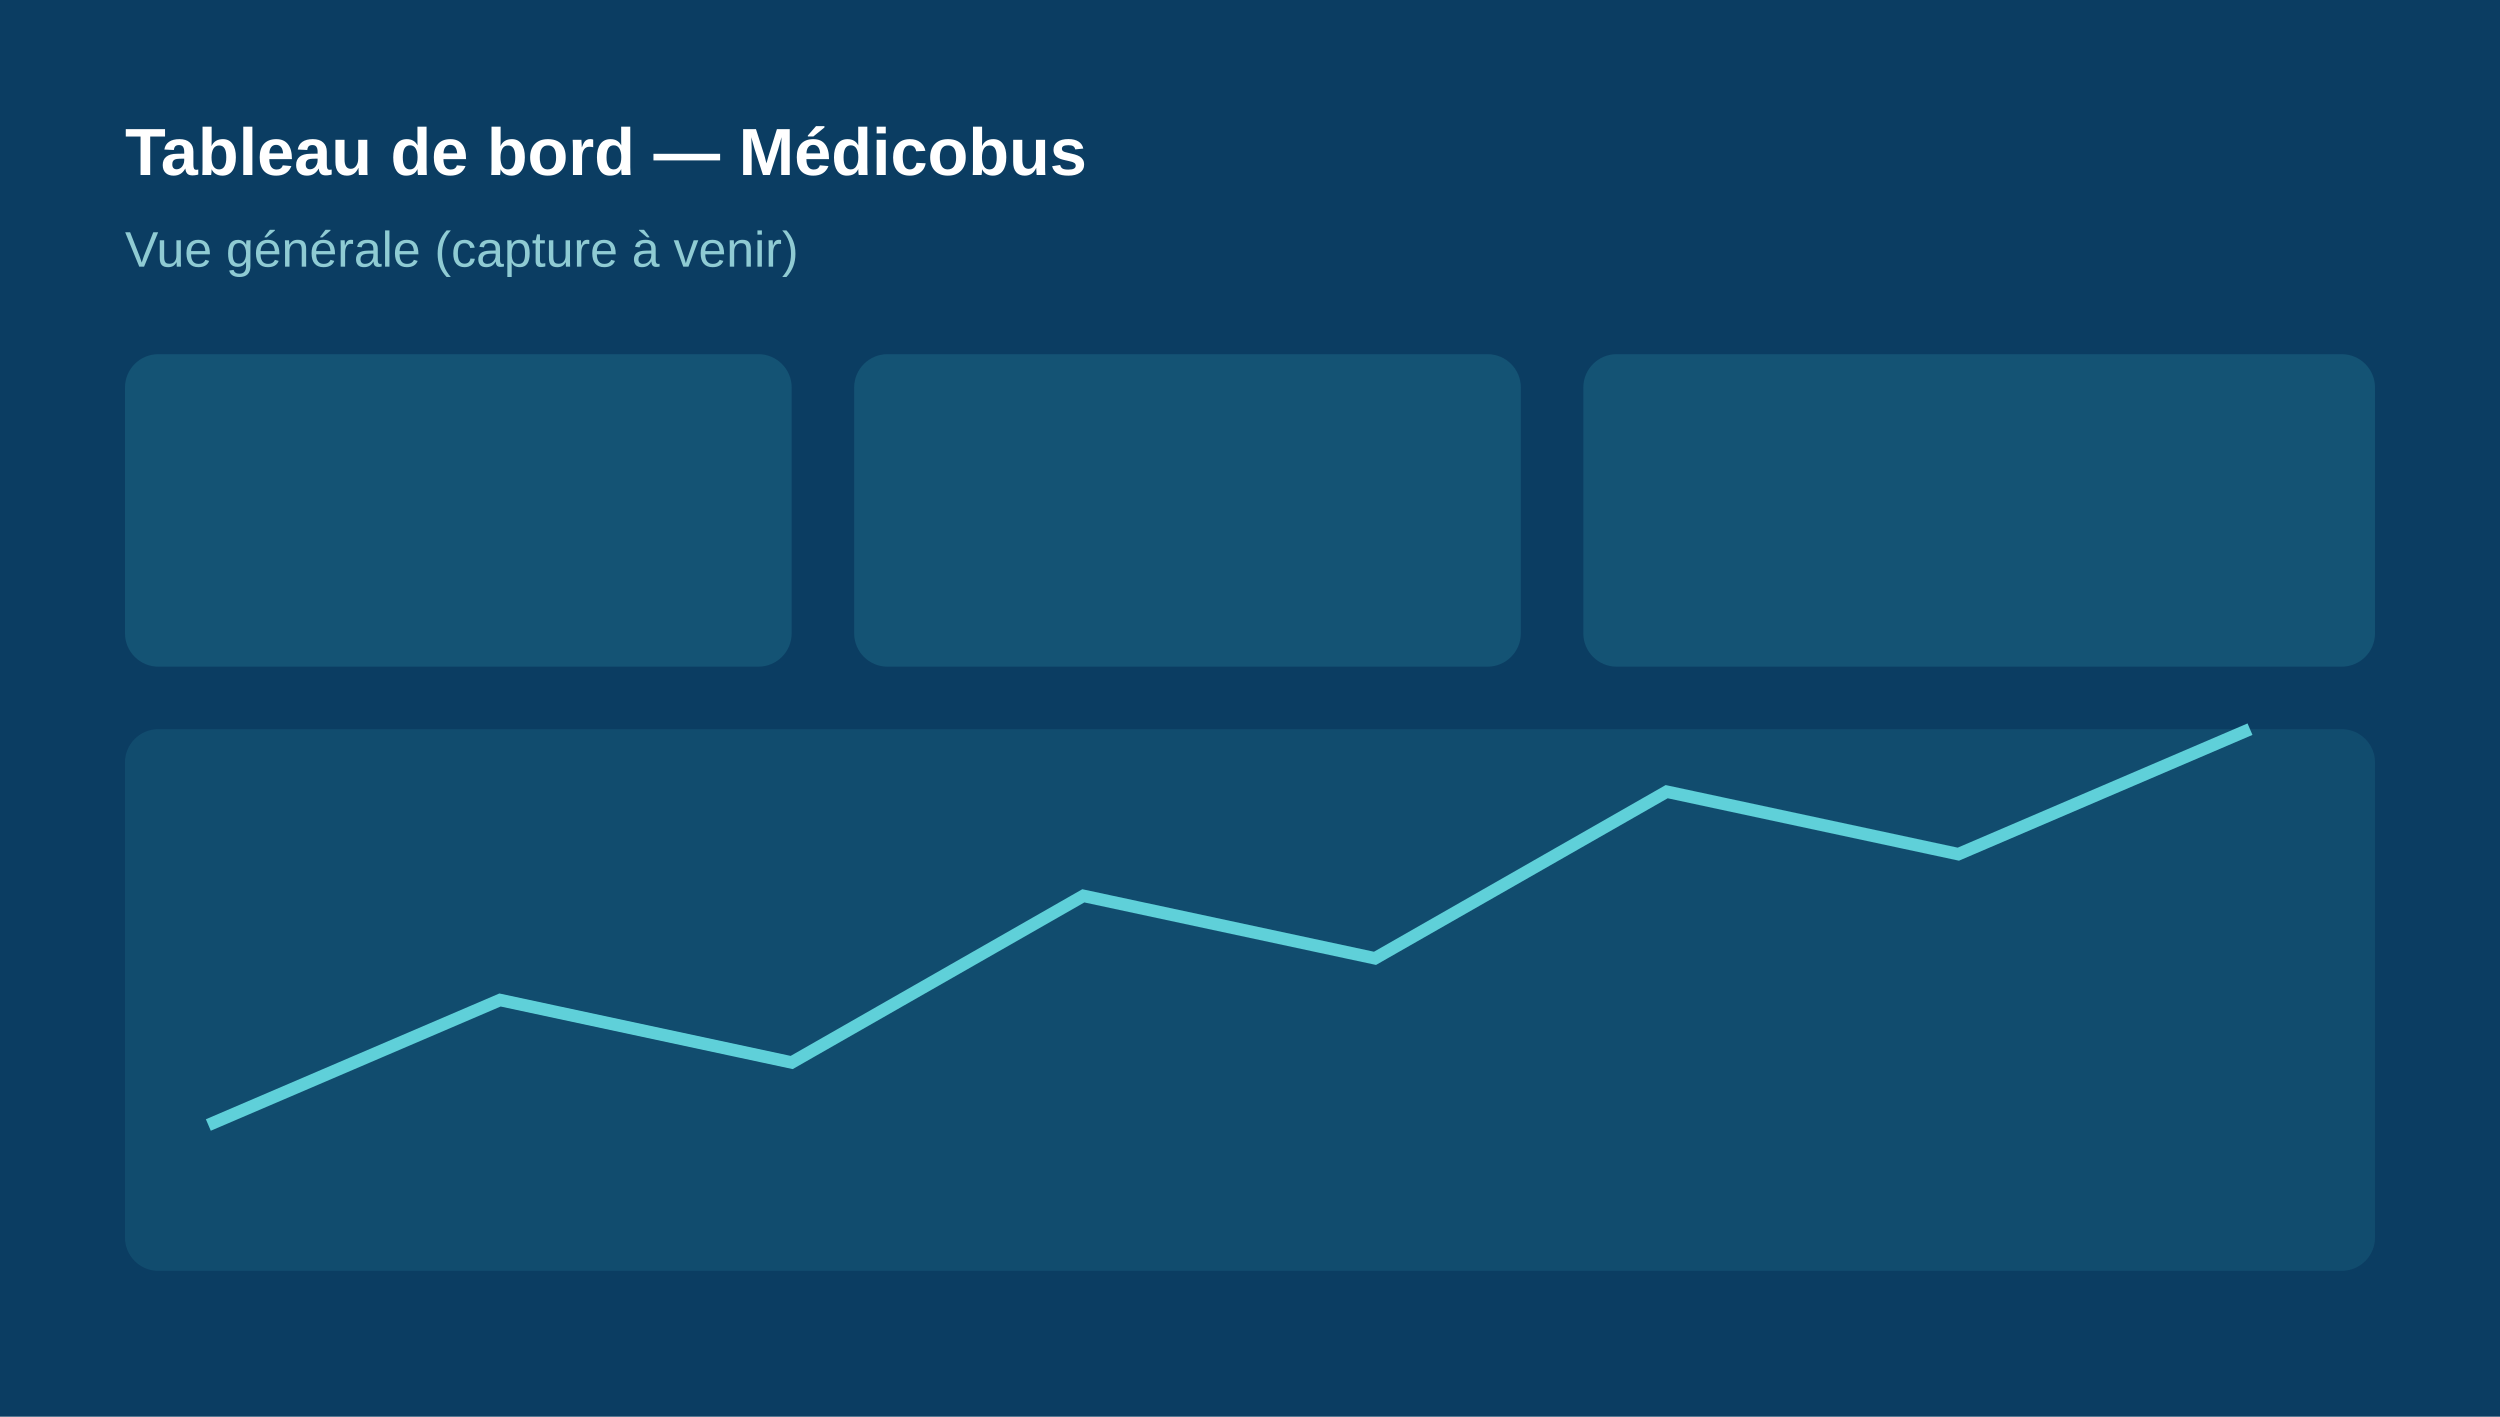
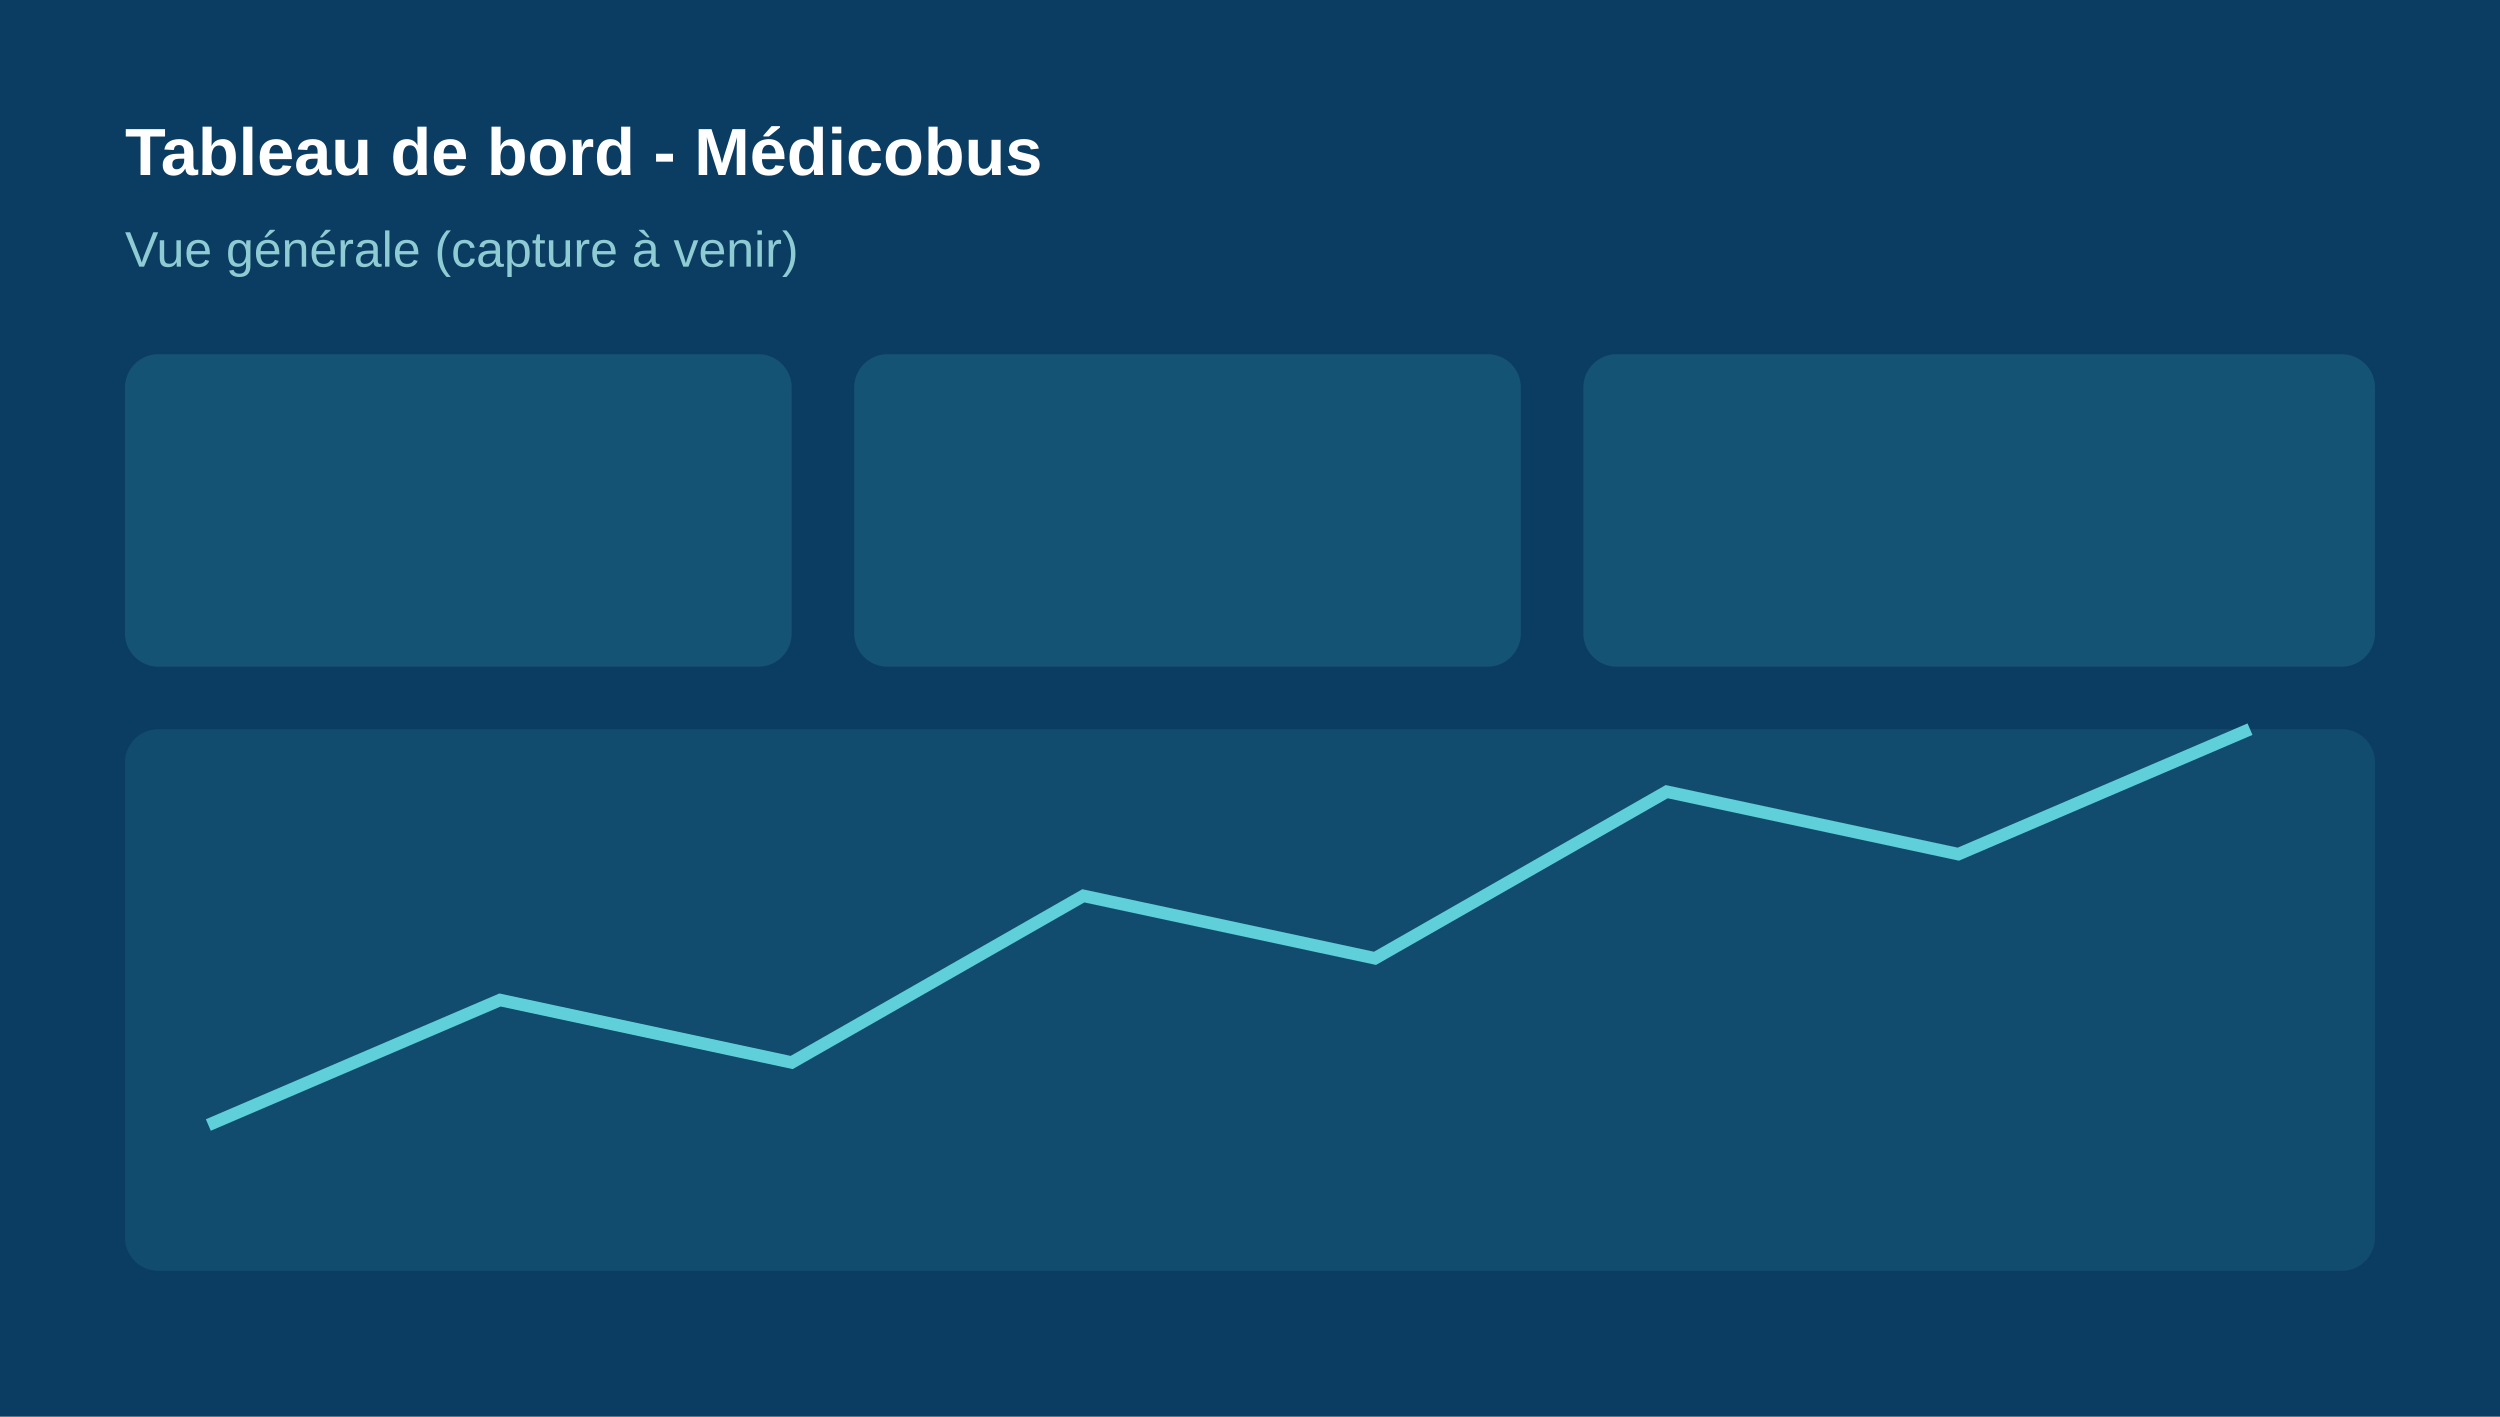
<svg xmlns="http://www.w3.org/2000/svg" viewBox="0 0 600 340" role="img" aria-label="Emplacement de capture d'écran temporaire : vue générale du tableau de bord du Médicobus">
  <rect width="600" height="340" fill="#0B3D62" />
-   <text x="30" y="42" font-family="Arial, sans-serif" font-size="16" font-weight="700" fill="#FFFFFF">Tableau de bord — Médicobus</text>
+   <text x="30" y="42" font-family="Arial, sans-serif" font-size="16" font-weight="700" fill="#FFFFFF">Tableau de bord - Médicobus</text>
  <text x="30" y="64" font-family="Arial, sans-serif" font-size="12" fill="#8FCBD3">Vue générale (capture à venir)</text>
  <rect x="30" y="85" width="160" height="75" rx="8" fill="#145374" />
  <rect x="205" y="85" width="160" height="75" rx="8" fill="#145374" />
  <rect x="380" y="85" width="190" height="75" rx="8" fill="#145374" />
  <rect x="30" y="175" width="540" height="130" rx="8" fill="#145374" opacity="0.7" />
  <polyline points="50,270 120,240 190,255 260,215 330,230 400,190 470,205 540,175" fill="none" stroke="#5FD0D9" stroke-width="3" />
</svg>
